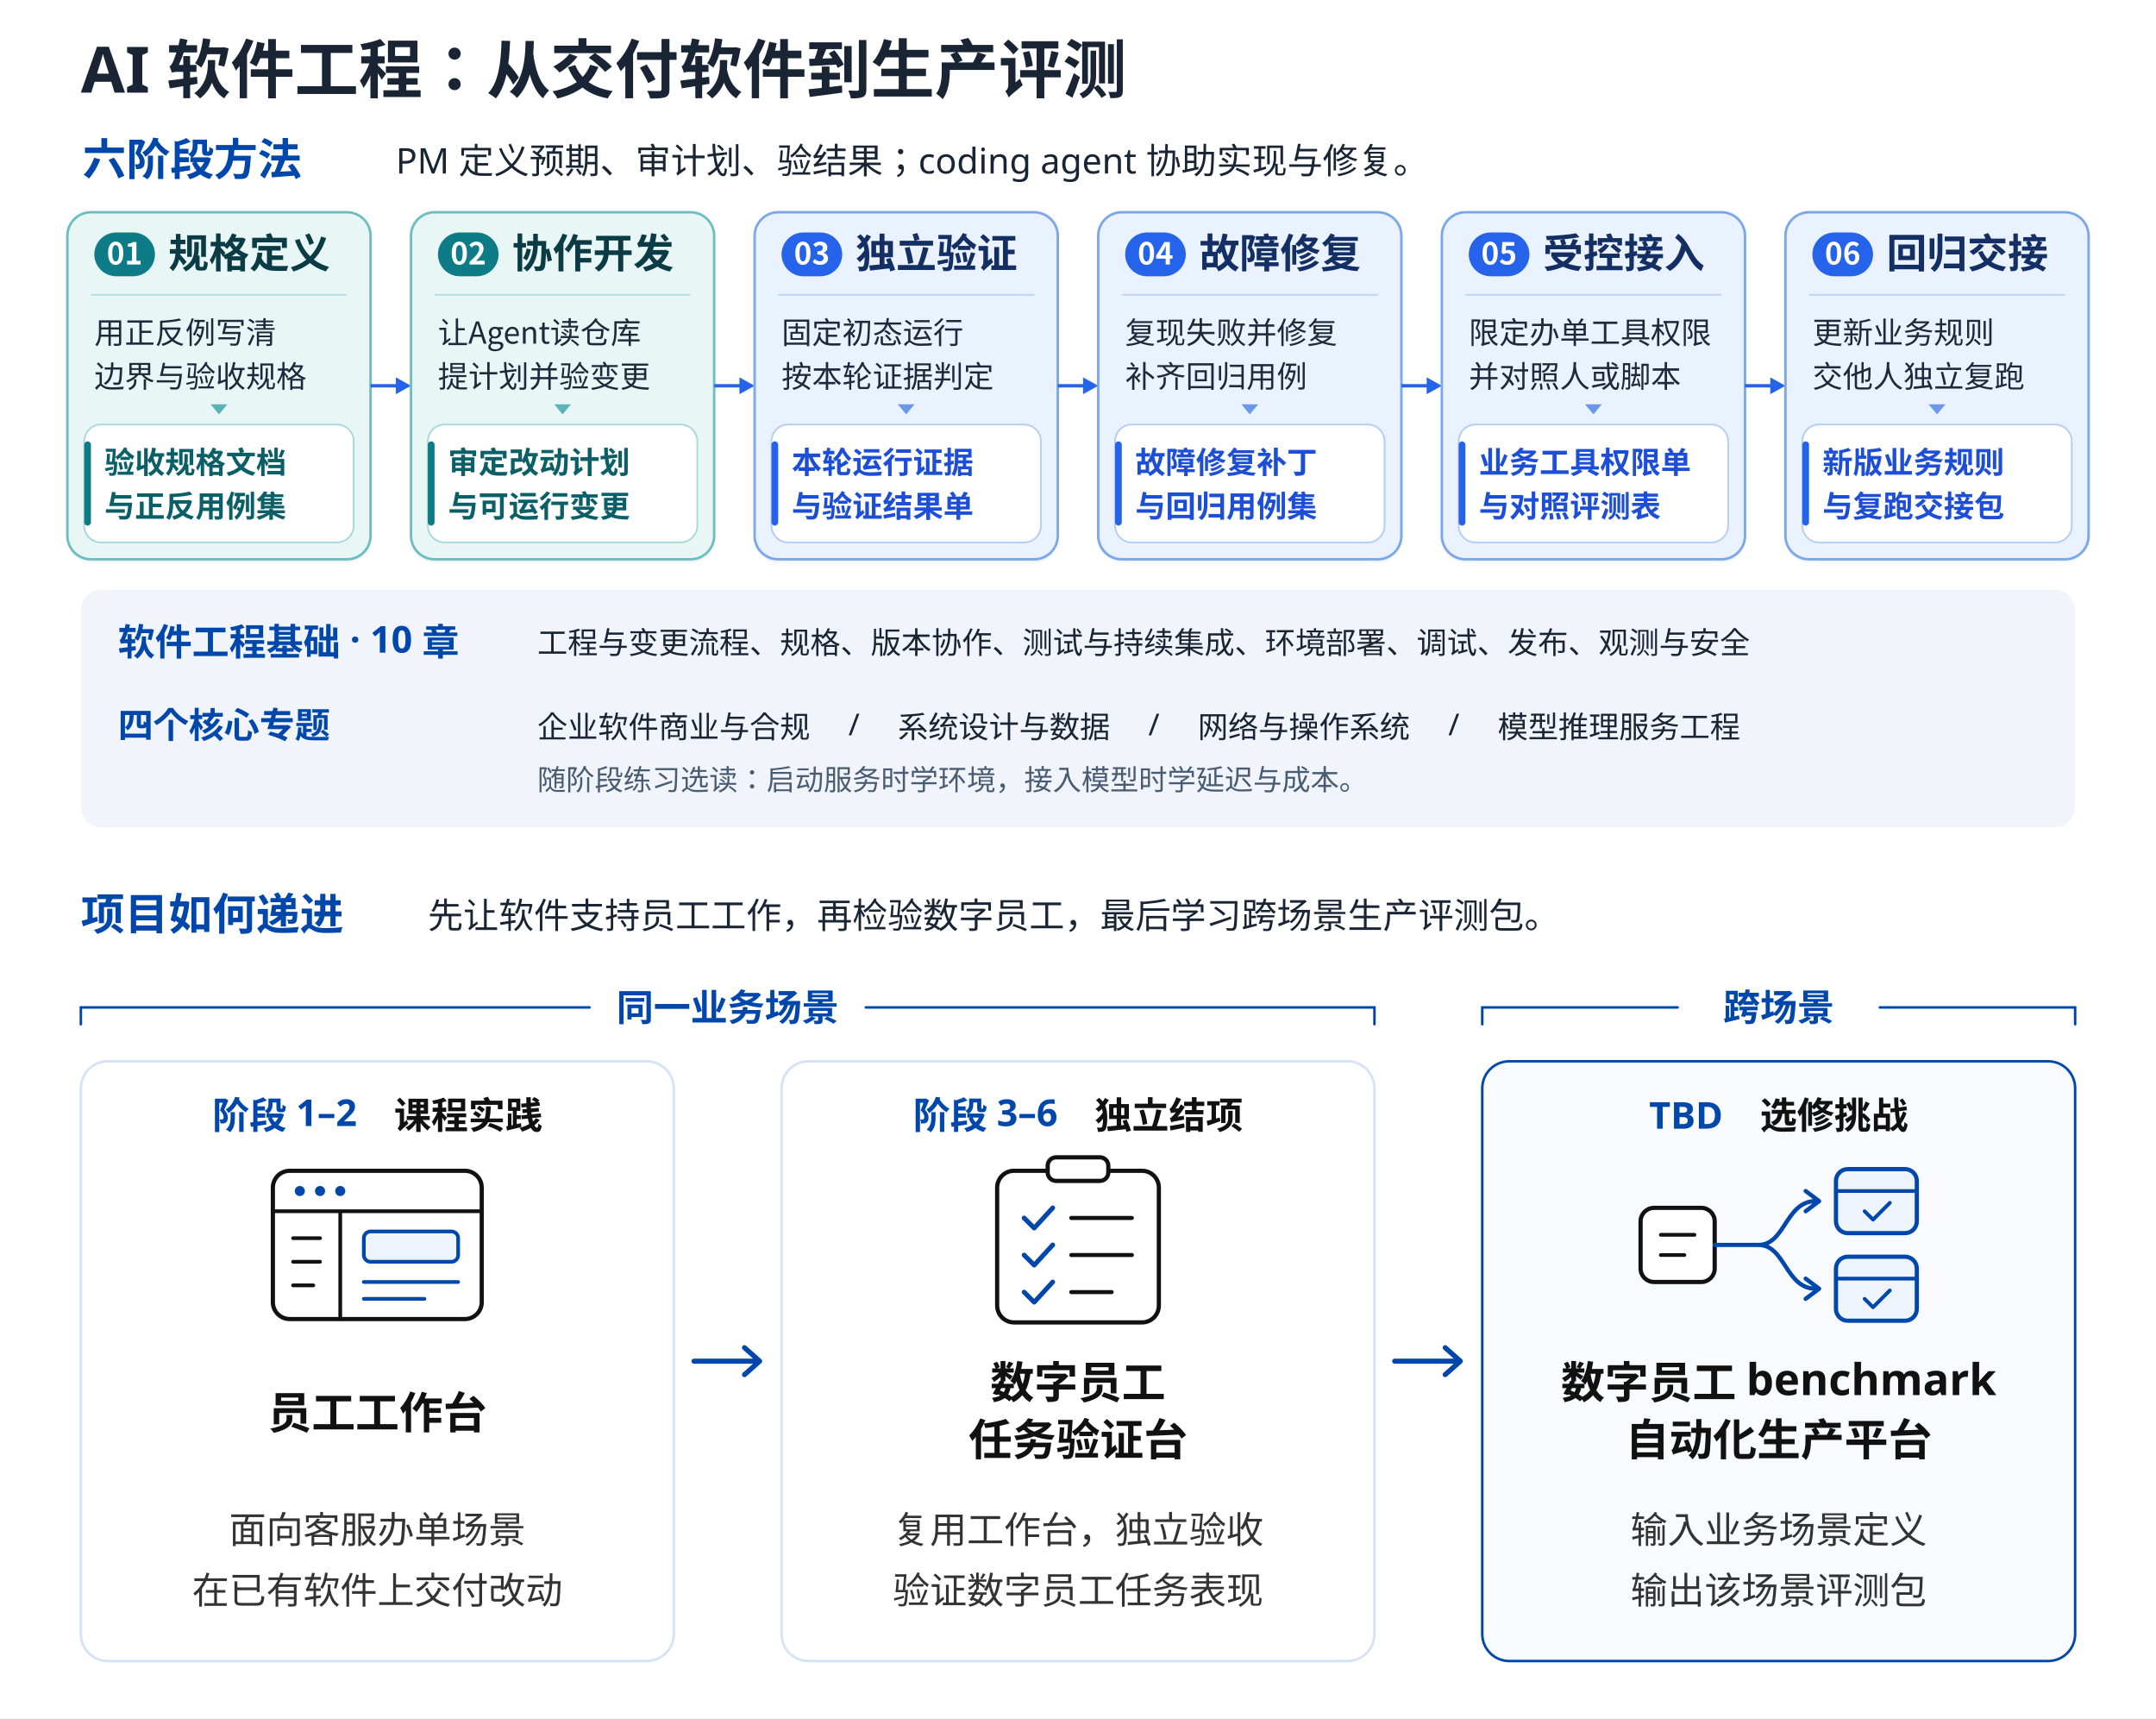
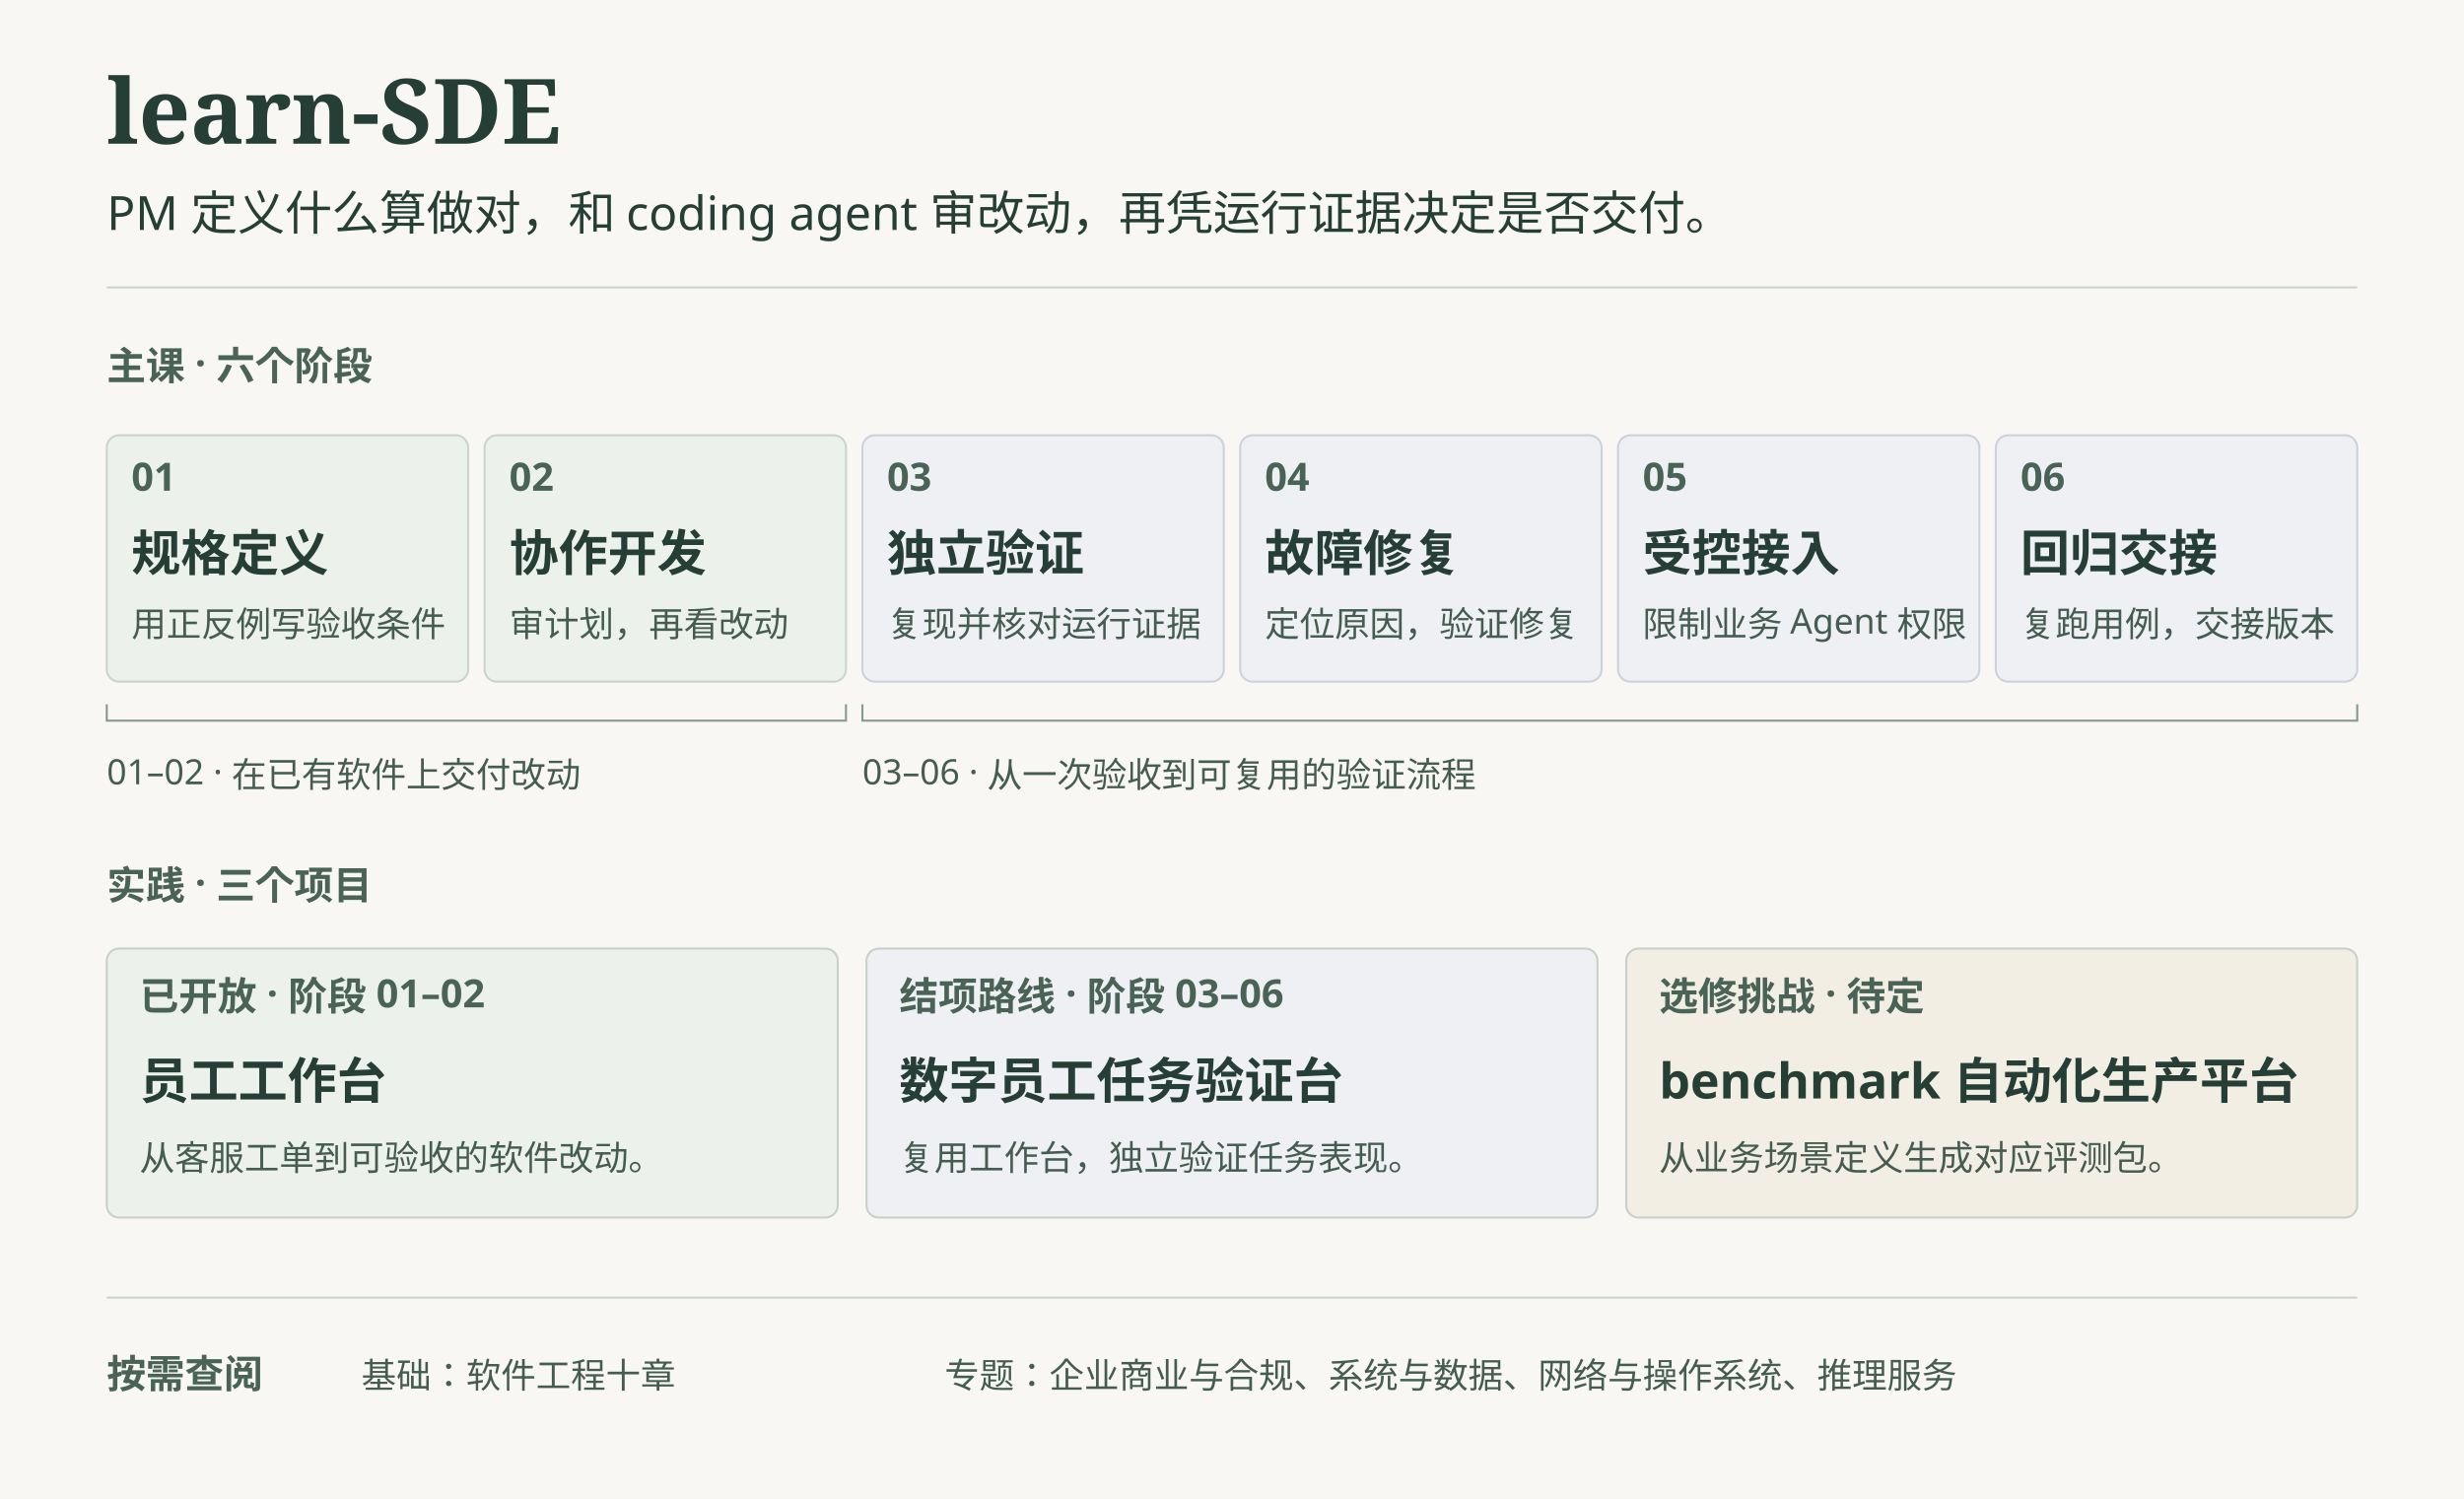
- <svg xmlns="http://www.w3.org/2000/svg" width="1280" height="1020" viewBox="0 0 1280 1020" font-family="PingFang SC,Hiragino Sans GB,sans-serif">
-   <rect width="1280" height="1020" fill="white" />
-   <text x="48" y="55" font-size="38" font-weight="700" fill="#192534">AI 软件工程：从交付软件到生产评测</text>
-   <text x="49" y="104" font-size="26" font-weight="650" fill="#0047AB">六阶段方法</text>
-   <text x="235" y="103" font-size="21" font-weight="400" fill="#192534">PM 定义预期、审计划、验结果；coding agent 协助实现与修复。</text>
-   <g id="learning-map-six-stages" font-family="'PingFang SC', 'Hiragino Sans GB', 'Microsoft YaHei', 'Noto Sans CJK SC', sans-serif">
-     <g id="stage-01">
-       <rect x="40" y="128" width="180" height="206" rx="14" fill="#0F172A" fill-opacity="0.05" />
-       <rect x="40" y="126" width="180" height="206" rx="14" fill="#E8F7F6" stroke="#6DBEC1" stroke-width="1.5" />
-       <rect x="56" y="138" width="36" height="26" rx="13" fill="#0E7C86" />
-       <text x="74" y="157" text-anchor="middle" font-size="18" font-weight="700" fill="#FFFFFF">01</text>
-       <text x="100" y="159" text-anchor="start" font-size="24" font-weight="700" fill="#0B3B44">规格定义</text>
-       <line x1="54" y1="175" x2="206" y2="175" stroke="#B5E0E2" stroke-width="1" />
-       <text x="56" y="204" text-anchor="start" font-size="18" font-weight="500" fill="#1E293B">用正反例写清</text>
-       <text x="56" y="230" text-anchor="start" font-size="18" font-weight="500" fill="#1E293B">边界与验收规格</text>
-       <polygon points="125,240 135,240 130,246" fill="#5CB3B7" />
-       <rect x="50" y="252" width="160" height="70" rx="10" fill="#FFFFFF" stroke="#A8D8DA" stroke-width="1" />
-       <rect x="50" y="262" width="4" height="50" rx="2" fill="#0E7C86" />
-       <text x="62" y="281" text-anchor="start" font-size="18" font-weight="600" fill="#0B5F67">验收规格文档</text>
-       <text x="62" y="307" text-anchor="start" font-size="18" font-weight="600" fill="#0B5F67">与正反用例集</text>
-     </g>
-     <line x1="220" y1="229" x2="236" y2="229" stroke="#2563EB" stroke-width="2" />
-     <polygon points="244,229 235,224 235,234" fill="#2563EB" />
-     <g id="stage-02">
-       <rect x="244" y="128" width="180" height="206" rx="14" fill="#0F172A" fill-opacity="0.05" />
-       <rect x="244" y="126" width="180" height="206" rx="14" fill="#E8F7F6" stroke="#6DBEC1" stroke-width="1.5" />
-       <rect x="260" y="138" width="36" height="26" rx="13" fill="#0E7C86" />
-       <text x="278" y="157" text-anchor="middle" font-size="18" font-weight="700" fill="#FFFFFF">02</text>
-       <text x="304" y="159" text-anchor="start" font-size="24" font-weight="700" fill="#0B3B44">协作开发</text>
-       <line x1="258" y1="175" x2="410" y2="175" stroke="#B5E0E2" stroke-width="1" />
-       <text x="260" y="204" text-anchor="start" font-size="18" font-weight="500" fill="#1E293B">让Agent读仓库</text>
-       <text x="260" y="230" text-anchor="start" font-size="18" font-weight="500" fill="#1E293B">提计划并验变更</text>
-       <polygon points="329,240 339,240 334,246" fill="#5CB3B7" />
-       <rect x="254" y="252" width="160" height="70" rx="10" fill="#FFFFFF" stroke="#A8D8DA" stroke-width="1" />
-       <rect x="254" y="262" width="4" height="50" rx="2" fill="#0E7C86" />
-       <text x="266" y="281" text-anchor="start" font-size="18" font-weight="600" fill="#0B5F67">审定改动计划</text>
-       <text x="266" y="307" text-anchor="start" font-size="18" font-weight="600" fill="#0B5F67">与可运行变更</text>
-     </g>
-     <line x1="424" y1="229" x2="440" y2="229" stroke="#2563EB" stroke-width="2" />
-     <polygon points="448,229 439,224 439,234" fill="#2563EB" />
-     <g id="stage-03">
-       <rect x="448" y="128" width="180" height="206" rx="14" fill="#0F172A" fill-opacity="0.05" />
-       <rect x="448" y="126" width="180" height="206" rx="14" fill="#EAF2FF" stroke="#7DA7EB" stroke-width="1.5" />
-       <rect x="464" y="138" width="36" height="26" rx="13" fill="#2563EB" />
-       <text x="482" y="157" text-anchor="middle" font-size="18" font-weight="700" fill="#FFFFFF">03</text>
-       <text x="508" y="159" text-anchor="start" font-size="24" font-weight="700" fill="#132F63">独立验证</text>
-       <line x1="462" y1="175" x2="614" y2="175" stroke="#BCD4F8" stroke-width="1" />
-       <text x="464" y="204" text-anchor="start" font-size="18" font-weight="500" fill="#1E293B">固定初态运行</text>
-       <text x="464" y="230" text-anchor="start" font-size="18" font-weight="500" fill="#1E293B">按本轮证据判定</text>
-       <polygon points="533,240 543,240 538,246" fill="#6B98E8" />
-       <rect x="458" y="252" width="160" height="70" rx="10" fill="#FFFFFF" stroke="#B3CDF5" stroke-width="1" />
-       <rect x="458" y="262" width="4" height="50" rx="2" fill="#2563EB" />
-       <text x="470" y="281" text-anchor="start" font-size="18" font-weight="600" fill="#1D4ED8">本轮运行证据</text>
-       <text x="470" y="307" text-anchor="start" font-size="18" font-weight="600" fill="#1D4ED8">与验证结果单</text>
-     </g>
-     <line x1="628" y1="229" x2="644" y2="229" stroke="#2563EB" stroke-width="2" />
-     <polygon points="652,229 643,224 643,234" fill="#2563EB" />
-     <g id="stage-04">
-       <rect x="652" y="128" width="180" height="206" rx="14" fill="#0F172A" fill-opacity="0.05" />
-       <rect x="652" y="126" width="180" height="206" rx="14" fill="#EAF2FF" stroke="#7DA7EB" stroke-width="1.5" />
-       <rect x="668" y="138" width="36" height="26" rx="13" fill="#2563EB" />
-       <text x="686" y="157" text-anchor="middle" font-size="18" font-weight="700" fill="#FFFFFF">04</text>
-       <text x="712" y="159" text-anchor="start" font-size="24" font-weight="700" fill="#132F63">故障修复</text>
-       <line x1="666" y1="175" x2="818" y2="175" stroke="#BCD4F8" stroke-width="1" />
-       <text x="668" y="204" text-anchor="start" font-size="18" font-weight="500" fill="#1E293B">复现失败并修复</text>
-       <text x="668" y="230" text-anchor="start" font-size="18" font-weight="500" fill="#1E293B">补齐回归用例</text>
-       <polygon points="737,240 747,240 742,246" fill="#6B98E8" />
-       <rect x="662" y="252" width="160" height="70" rx="10" fill="#FFFFFF" stroke="#B3CDF5" stroke-width="1" />
-       <rect x="662" y="262" width="4" height="50" rx="2" fill="#2563EB" />
-       <text x="674" y="281" text-anchor="start" font-size="18" font-weight="600" fill="#1D4ED8">故障修复补丁</text>
-       <text x="674" y="307" text-anchor="start" font-size="18" font-weight="600" fill="#1D4ED8">与回归用例集</text>
-     </g>
-     <line x1="832" y1="229" x2="848" y2="229" stroke="#2563EB" stroke-width="2" />
-     <polygon points="856,229 847,224 847,234" fill="#2563EB" />
-     <g id="stage-05">
-       <rect x="856" y="128" width="180" height="206" rx="14" fill="#0F172A" fill-opacity="0.05" />
-       <rect x="856" y="126" width="180" height="206" rx="14" fill="#EAF2FF" stroke="#7DA7EB" stroke-width="1.5" />
-       <rect x="872" y="138" width="36" height="26" rx="13" fill="#2563EB" />
-       <text x="890" y="157" text-anchor="middle" font-size="18" font-weight="700" fill="#FFFFFF">05</text>
-       <text x="916" y="159" text-anchor="start" font-size="24" font-weight="700" fill="#132F63">受控接入</text>
-       <line x1="870" y1="175" x2="1022" y2="175" stroke="#BCD4F8" stroke-width="1" />
-       <text x="872" y="204" text-anchor="start" font-size="18" font-weight="500" fill="#1E293B">限定办单工具权限</text>
-       <text x="872" y="230" text-anchor="start" font-size="18" font-weight="500" fill="#1E293B">并对照人或脚本</text>
-       <polygon points="941,240 951,240 946,246" fill="#6B98E8" />
-       <rect x="866" y="252" width="160" height="70" rx="10" fill="#FFFFFF" stroke="#B3CDF5" stroke-width="1" />
-       <rect x="866" y="262" width="4" height="50" rx="2" fill="#2563EB" />
-       <text x="878" y="281" text-anchor="start" font-size="18" font-weight="600" fill="#1D4ED8">业务工具权限单</text>
-       <text x="878" y="307" text-anchor="start" font-size="18" font-weight="600" fill="#1D4ED8">与对照评测表</text>
-     </g>
-     <line x1="1036" y1="229" x2="1052" y2="229" stroke="#2563EB" stroke-width="2" />
-     <polygon points="1060,229 1051,224 1051,234" fill="#2563EB" />
-     <g id="stage-06">
-       <rect x="1060" y="128" width="180" height="206" rx="14" fill="#0F172A" fill-opacity="0.05" />
-       <rect x="1060" y="126" width="180" height="206" rx="14" fill="#EAF2FF" stroke="#7DA7EB" stroke-width="1.5" />
-       <rect x="1076" y="138" width="36" height="26" rx="13" fill="#2563EB" />
-       <text x="1094" y="157" text-anchor="middle" font-size="18" font-weight="700" fill="#FFFFFF">06</text>
-       <text x="1120" y="159" text-anchor="start" font-size="24" font-weight="700" fill="#132F63">回归交接</text>
-       <line x1="1074" y1="175" x2="1226" y2="175" stroke="#BCD4F8" stroke-width="1" />
-       <text x="1076" y="204" text-anchor="start" font-size="18" font-weight="500" fill="#1E293B">更新业务规则</text>
-       <text x="1076" y="230" text-anchor="start" font-size="18" font-weight="500" fill="#1E293B">交他人独立复跑</text>
-       <polygon points="1145,240 1155,240 1150,246" fill="#6B98E8" />
-       <rect x="1070" y="252" width="160" height="70" rx="10" fill="#FFFFFF" stroke="#B3CDF5" stroke-width="1" />
-       <rect x="1070" y="262" width="4" height="50" rx="2" fill="#2563EB" />
-       <text x="1082" y="281" text-anchor="start" font-size="18" font-weight="600" fill="#1D4ED8">新版业务规则</text>
-       <text x="1082" y="307" text-anchor="start" font-size="18" font-weight="600" fill="#1D4ED8">与复跑交接包</text>
-     </g>
+ <svg xmlns="http://www.w3.org/2000/svg" width="1200" height="730" viewBox="0 0 1200 730" role="img" aria-labelledby="map-title map-desc">
+   <style>
+ text {font-family:"PingFang SC","Microsoft YaHei",sans-serif;fill:#263f36}
+ .brand {font:700 44px Georgia,serif}.lead {font-size:23px}.label {font-size:19px;font-weight:600;fill:#496456}.name {font-size:24px;font-weight:700}.detail {font-size:17px;fill:#455d50}
+ </style>
+   <rect width="1200" height="730" fill="#f8f7f3" />
+   <text class="brand" x="52" y="70">learn-SDE</text>
+   <text class="lead" x="52" y="112">PM 定义什么算做对，和 coding agent 审改动，再凭运行证据决定是否交付。</text>
+   <path d="M52 140H1148" stroke="#c8d5cc" />
+   <text class="label" x="52" y="185">主课 · 六个阶段</text>
+   <g transform="translate(52 212)">
+     <rect width="176" height="120" rx="6" fill="#edf1eb" stroke="#c8d5cc" />
+     <text class="label" x="12" y="27">01</text>
+     <text class="name" x="12" y="66">规格定义</text>
+     <text class="detail" x="12" y="98">用正反例写验收条件</text>
  </g>
-   <rect x="48" y="350" width="1184" height="141" rx="12" fill="#F1F5FB" />
-   <text x="70" y="389" font-size="22" font-weight="650" fill="#0047AB">软件工程基础 · 10 章</text>
-   <text x="319" y="388" font-size="18" font-weight="400" fill="#192534">工程与变更流程、规格、版本协作、测试与持续集成、环境部署、调试、发布、观测与安全</text>
-   <text x="70" y="438" font-size="21" font-weight="650" fill="#0047AB">四个核心专题</text>
-   <text x="319" y="438" font-size="18" font-weight="400" fill="#192534">企业软件商业与合规　 /　 系统设计与数据　 /　 网络与操作系统　 /　 模型推理服务工程</text>
-   <text x="319" y="469" font-size="17" font-weight="400" fill="#495C73">随阶段练习选读：启动服务时学环境，接入模型时学延迟与成本。</text>
-   <text x="48" y="552" font-size="26" font-weight="650" fill="#0047AB">项目如何递进</text>
-   <text x="254" y="551" font-size="21" font-weight="400" fill="#192534">先让软件支持员工工作，再检验数字员工，最后学习跨场景生产评测包。</text>
-   <g transform="translate(0,484)">
-     <g fill="none" stroke="#0047AB" stroke-width="1.5" stroke-linecap="round">
-       <path d="M48,124 V114 H350 M514,114 H816 V124 M880,124 V114 H996 M1116,114 H1232 V124" />
-     </g>
-     <g text-anchor="middle" font-size="22" font-weight="600" fill="#0047AB">
-       <text x="432" y="122">同一业务场景</text>
-       <text x="1056" y="122">跨场景</text>
-     </g>
-     <g stroke-width="1.5">
-       <rect x="48" y="146" width="352" height="356" rx="16" fill="#FFFFFF" stroke="#D6E2F5" />
-       <rect x="464" y="146" width="352" height="356" rx="16" fill="#FFFFFF" stroke="#D6E2F5" />
-       <rect x="880" y="146" width="352" height="356" rx="16" fill="#F8FAFE" stroke="#0047AB" />
-     </g>
-     <g fill="none" stroke="#0047AB" stroke-width="3" stroke-linecap="round" stroke-linejoin="round">
-       <path d="M412,324 H450 M442,316 L451,324 L442,332 M828,324 H866 M858,316 L867,324 L858,332" />
-     </g>
-     <g fill="none" stroke-linecap="round" stroke-linejoin="round">
-       <rect x="162" y="211" width="124" height="88" rx="10" stroke="#111111" stroke-width="2.5" />
-       <path d="M162,235 H286 M202,235 V299 M174,251 H190 M174,265 H190 M174,279 H186" stroke="#111111" stroke-width="2.2" />
-       <circle cx="178" cy="223" r="3" fill="#0047AB" />
-       <circle cx="190" cy="223" r="3" fill="#0047AB" />
-       <circle cx="202" cy="223" r="3" fill="#0047AB" />
-       <rect x="216" y="247" width="56" height="18" rx="4" fill="#EEF4FC" stroke="#0047AB" stroke-width="2.2" />
-       <path d="M216,277 H272 M216,287 H252" stroke="#0047AB" stroke-width="2.2" />
-       <rect x="592" y="211" width="96" height="90" rx="10" stroke="#111111" stroke-width="2.5" />
-       <rect x="622" y="203" width="36" height="14" rx="5" fill="#FFFFFF" stroke="#111111" stroke-width="2.5" />
-       <path d="M608,239 L614,245 L625,233 M608,261 L614,267 L625,255 M608,283 L614,289 L625,277" stroke="#0047AB" stroke-width="2.8" />
-       <path d="M636,239 H672 M636,261 H672 M636,283 H660" stroke="#111111" stroke-width="2.4" />
-       <rect x="974" y="233" width="44" height="44" rx="8" fill="#FFFFFF" stroke="#111111" stroke-width="2.5" />
-       <path d="M986,249 H1006 M986,261 H1000" stroke="#111111" stroke-width="2.2" />
-       <path d="M1018,255 H1044 C1060,255 1060,229 1078,229 M1072,223 L1080,229 L1072,235 M1044,255 C1060,255 1060,281 1078,281 M1072,275 L1080,281 L1072,287" stroke="#0047AB" stroke-width="2.5" />
-       <rect x="1090" y="210" width="48" height="38" rx="7" fill="#EEF4FC" stroke="#0047AB" stroke-width="2.5" />
-       <rect x="1090" y="262" width="48" height="38" rx="7" fill="#EEF4FC" stroke="#0047AB" stroke-width="2.5" />
-       <path d="M1090,223 H1138 M1107,235 L1112,240 L1122,230 M1090,275 H1138 M1107,287 L1112,292 L1122,282" stroke="#0047AB" stroke-width="2.2" />
-     </g>
-     <g text-anchor="middle">
-       <g font-size="22" font-weight="600" fill="#111111">
-         <text x="224" y="186">
-           <tspan fill="#0047AB">阶段 1–2</tspan>　课程实践</text>
-         <text x="640" y="186">
-           <tspan fill="#0047AB">阶段 3–6</tspan>　独立结项</text>
-         <text x="1056" y="186">
-           <tspan fill="#0047AB">TBD</tspan>　选修挑战</text>
-       </g>
-       <g font-size="26" font-weight="700" fill="#111111">
-         <text x="224" y="364">员工工作台</text>
-         <text x="640" y="346">数字员工</text>
-         <text x="640" y="380">任务验证台</text>
-         <text x="1056" y="346">数字员工 benchmark</text>
-         <text x="1056" y="380">自动化生产平台</text>
-       </g>
-       <g font-size="22" fill="#333333">
-         <text x="224" y="432">面向客服办单场景</text>
-         <text x="224" y="468">在已有软件上交付改动</text>
-         <text x="640" y="432">复用工作台，独立验收</text>
-         <text x="640" y="468">验证数字员工任务表现</text>
-         <text x="1056" y="432">输入业务场景定义</text>
-         <text x="1056" y="468">输出该场景评测包</text>
-       </g>
-     </g>
+   <g transform="translate(236 212)">
+     <rect width="176" height="120" rx="6" fill="#edf1eb" stroke="#c8d5cc" />
+     <text class="label" x="12" y="27">02</text>
+     <text class="name" x="12" y="66">协作开发</text>
+     <text class="detail" x="12" y="98">审计划，再看改动</text>
  </g>
+   <g transform="translate(420 212)">
+     <rect width="176" height="120" rx="6" fill="#eef0f4" stroke="#cbd2dd" />
+     <text class="label" x="12" y="27">03</text>
+     <text class="name" x="12" y="66">独立验证</text>
+     <text class="detail" x="12" y="98">复现并核对运行证据</text>
+   </g>
+   <g transform="translate(604 212)">
+     <rect width="176" height="120" rx="6" fill="#eef0f4" stroke="#cbd2dd" />
+     <text class="label" x="12" y="27">04</text>
+     <text class="name" x="12" y="66">故障修复</text>
+     <text class="detail" x="12" y="98">定位原因，验证修复</text>
+   </g>
+   <g transform="translate(788 212)">
+     <rect width="176" height="120" rx="6" fill="#eef0f4" stroke="#cbd2dd" />
+     <text class="label" x="12" y="27">05</text>
+     <text class="name" x="12" y="66">受控接入</text>
+     <text class="detail" x="12" y="98">限制业务 Agent 权限</text>
+   </g>
+   <g transform="translate(972 212)">
+     <rect width="176" height="120" rx="6" fill="#eef0f4" stroke="#cbd2dd" />
+     <text class="label" x="12" y="27">06</text>
+     <text class="name" x="12" y="66">回归交接</text>
+     <text class="detail" x="12" y="98">复跑用例，交接版本</text>
+   </g>
+   <path d="M52 343v8h360v-8 M420 343v8h728v-8" stroke="#85998c" fill="none" />
+   <text class="detail" x="52" y="382">01–02 · 在已有软件上交付改动</text>
+   <text class="detail" x="420" y="382">03–06 · 从一次验收到可复用的验证流程</text>
+   <text class="label" x="52" y="438">实践 · 三个项目</text>
+   <g transform="translate(52 462)">
+     <rect width="356" height="131" rx="6" fill="#edf1eb" stroke="#c8d0c8" />
+     <text class="label" x="16" y="30">已开放 · 阶段 01–02</text>
+     <text class="name" x="16" y="73">员工工作台</text>
+     <text class="detail" x="16" y="108">从客服工单到可验收的软件改动。</text>
+   </g>
+   <g transform="translate(422 462)">
+     <rect width="356" height="131" rx="6" fill="#eef0f4" stroke="#c8d0c8" />
+     <text class="label" x="16" y="30">结项路线 · 阶段 03–06</text>
+     <text class="name" x="16" y="73">数字员工任务验证台</text>
+     <text class="detail" x="16" y="108">复用工作台，独立验证任务表现。</text>
+   </g>
+   <g transform="translate(792 462)">
+     <rect width="356" height="131" rx="6" fill="#f3eee3" stroke="#c8d0c8" />
+     <text class="label" x="16" y="30">选修挑战 · 待定</text>
+     <text class="name" x="16" y="73">benchmark 自动化生产平台</text>
+     <text class="detail" x="16" y="108">从业务场景定义生成对应评测包。</text>
+   </g>
+   <path d="M52 632H1148" stroke="#c8d5cc" />
+   <text class="label" x="52" y="676">按需查阅</text>
+   <text class="detail" x="176" y="676">基础：软件工程十章</text>
+   <text class="detail" x="460" y="676">专题：企业商业与合规、系统与数据、网络与操作系统、推理服务</text>
</svg>
